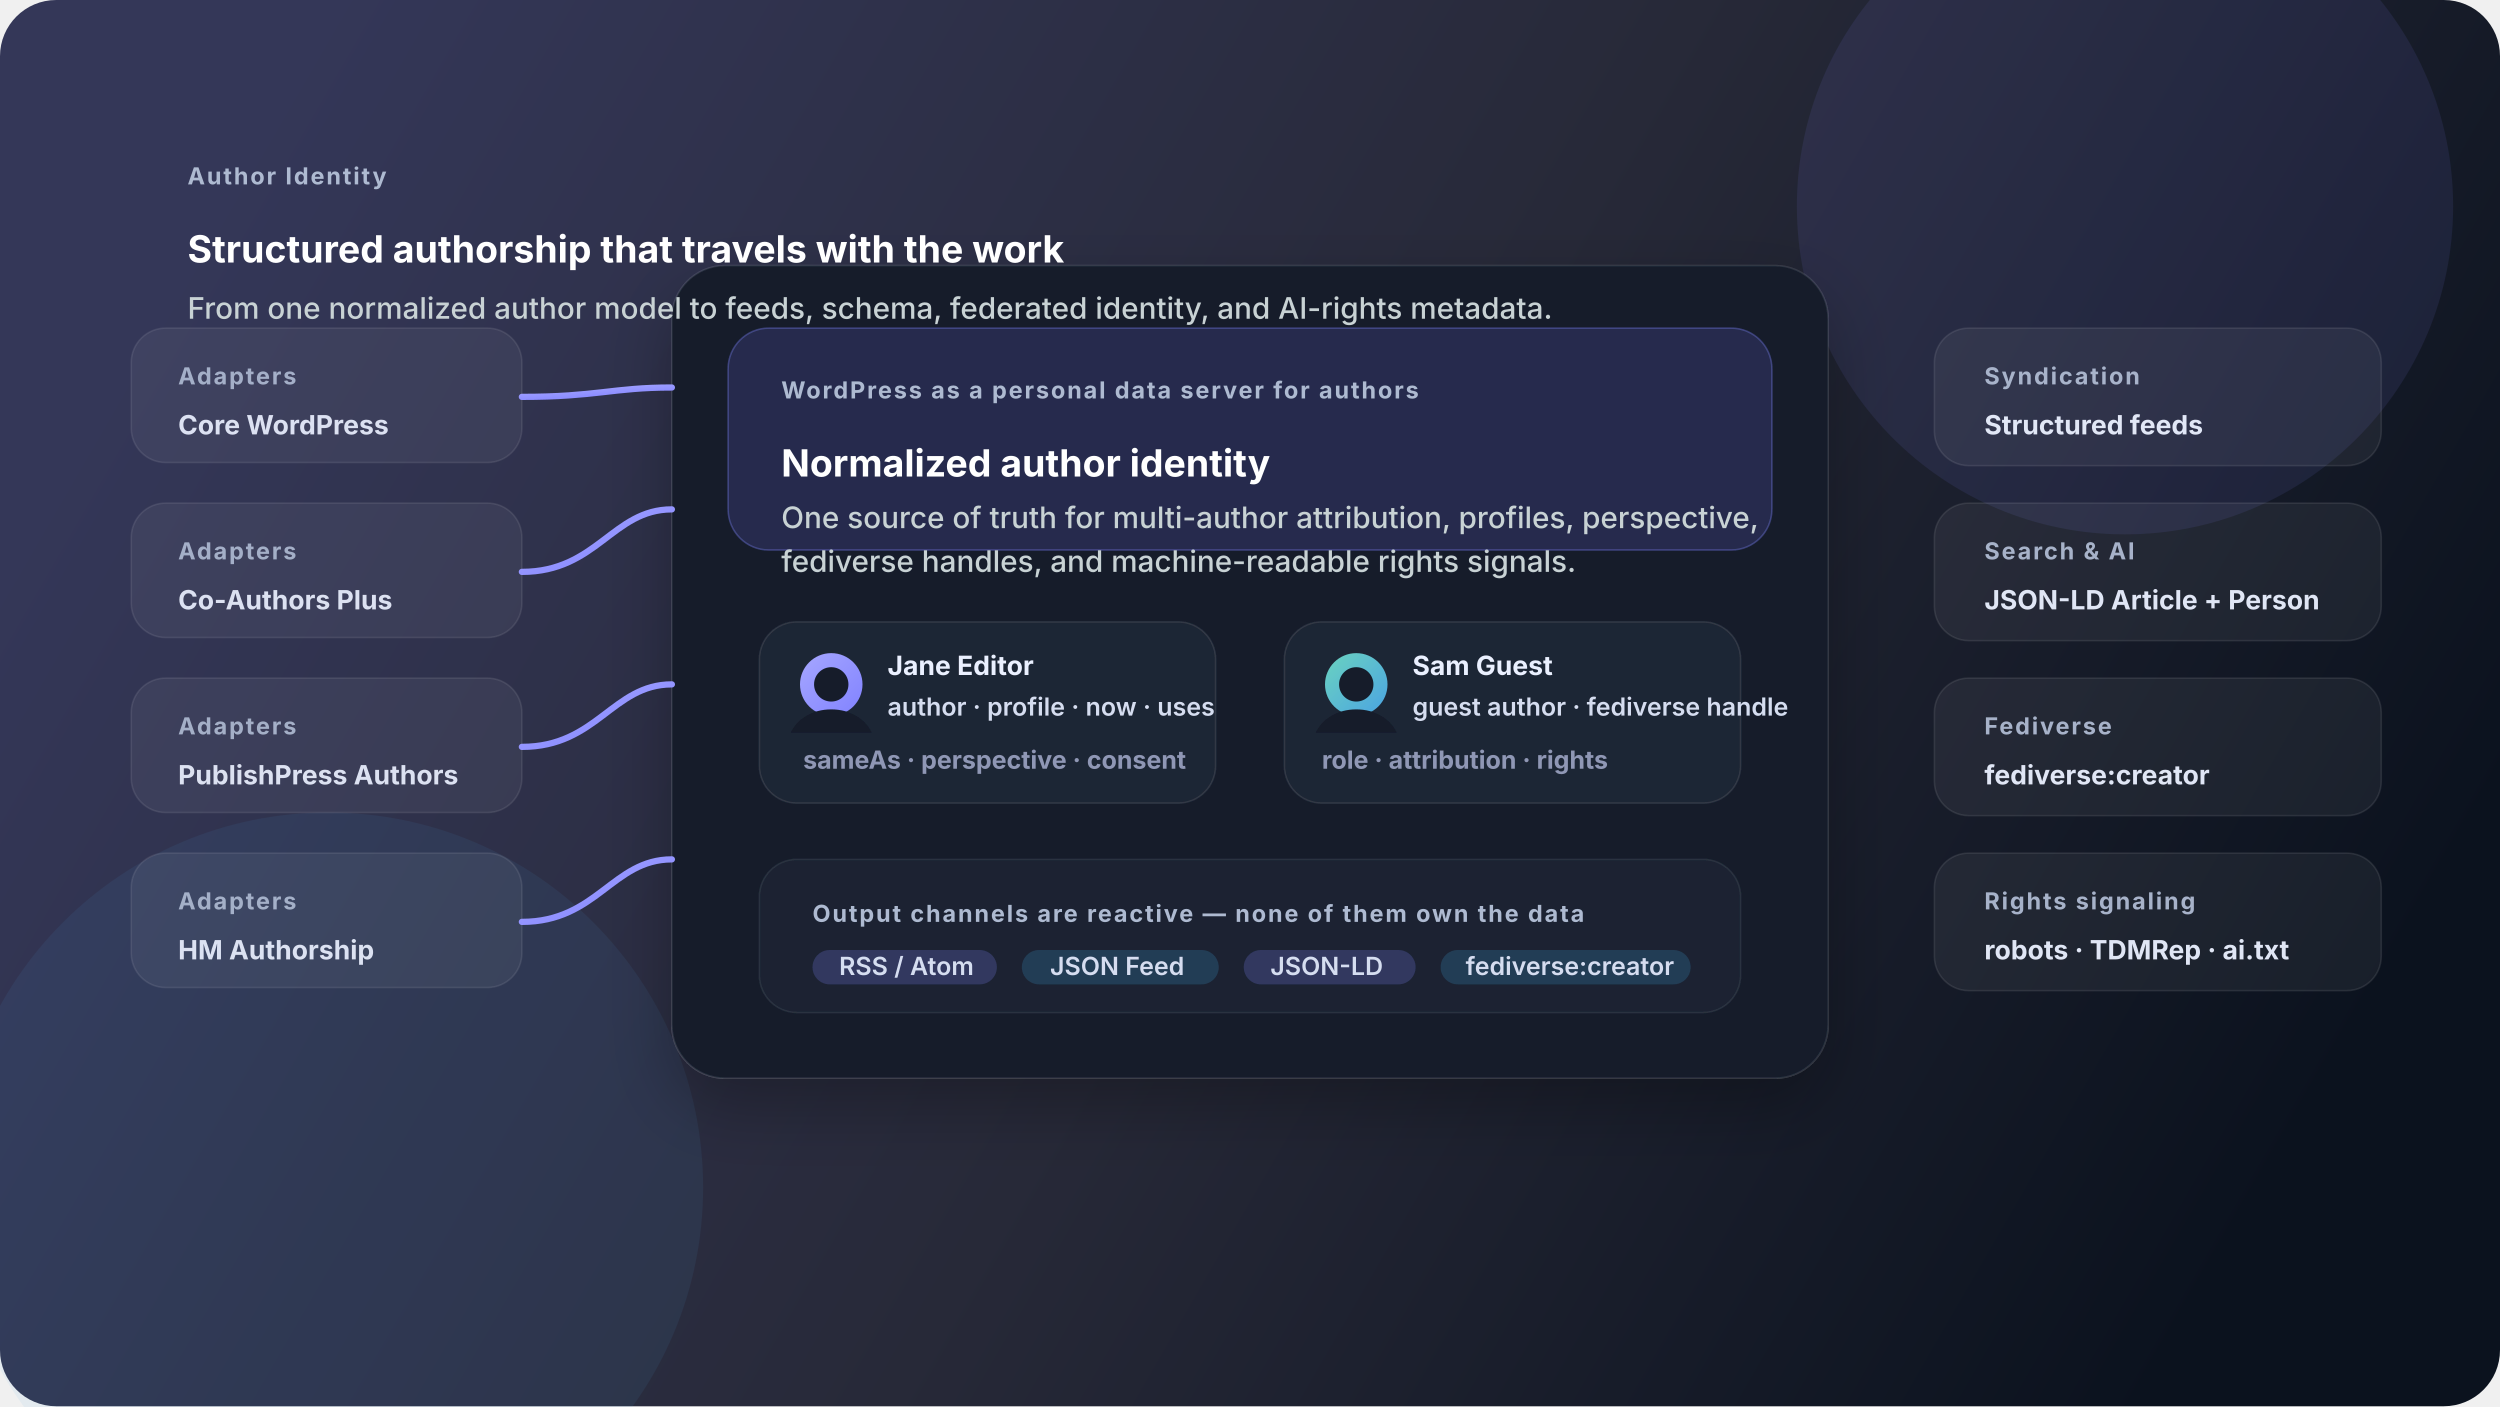
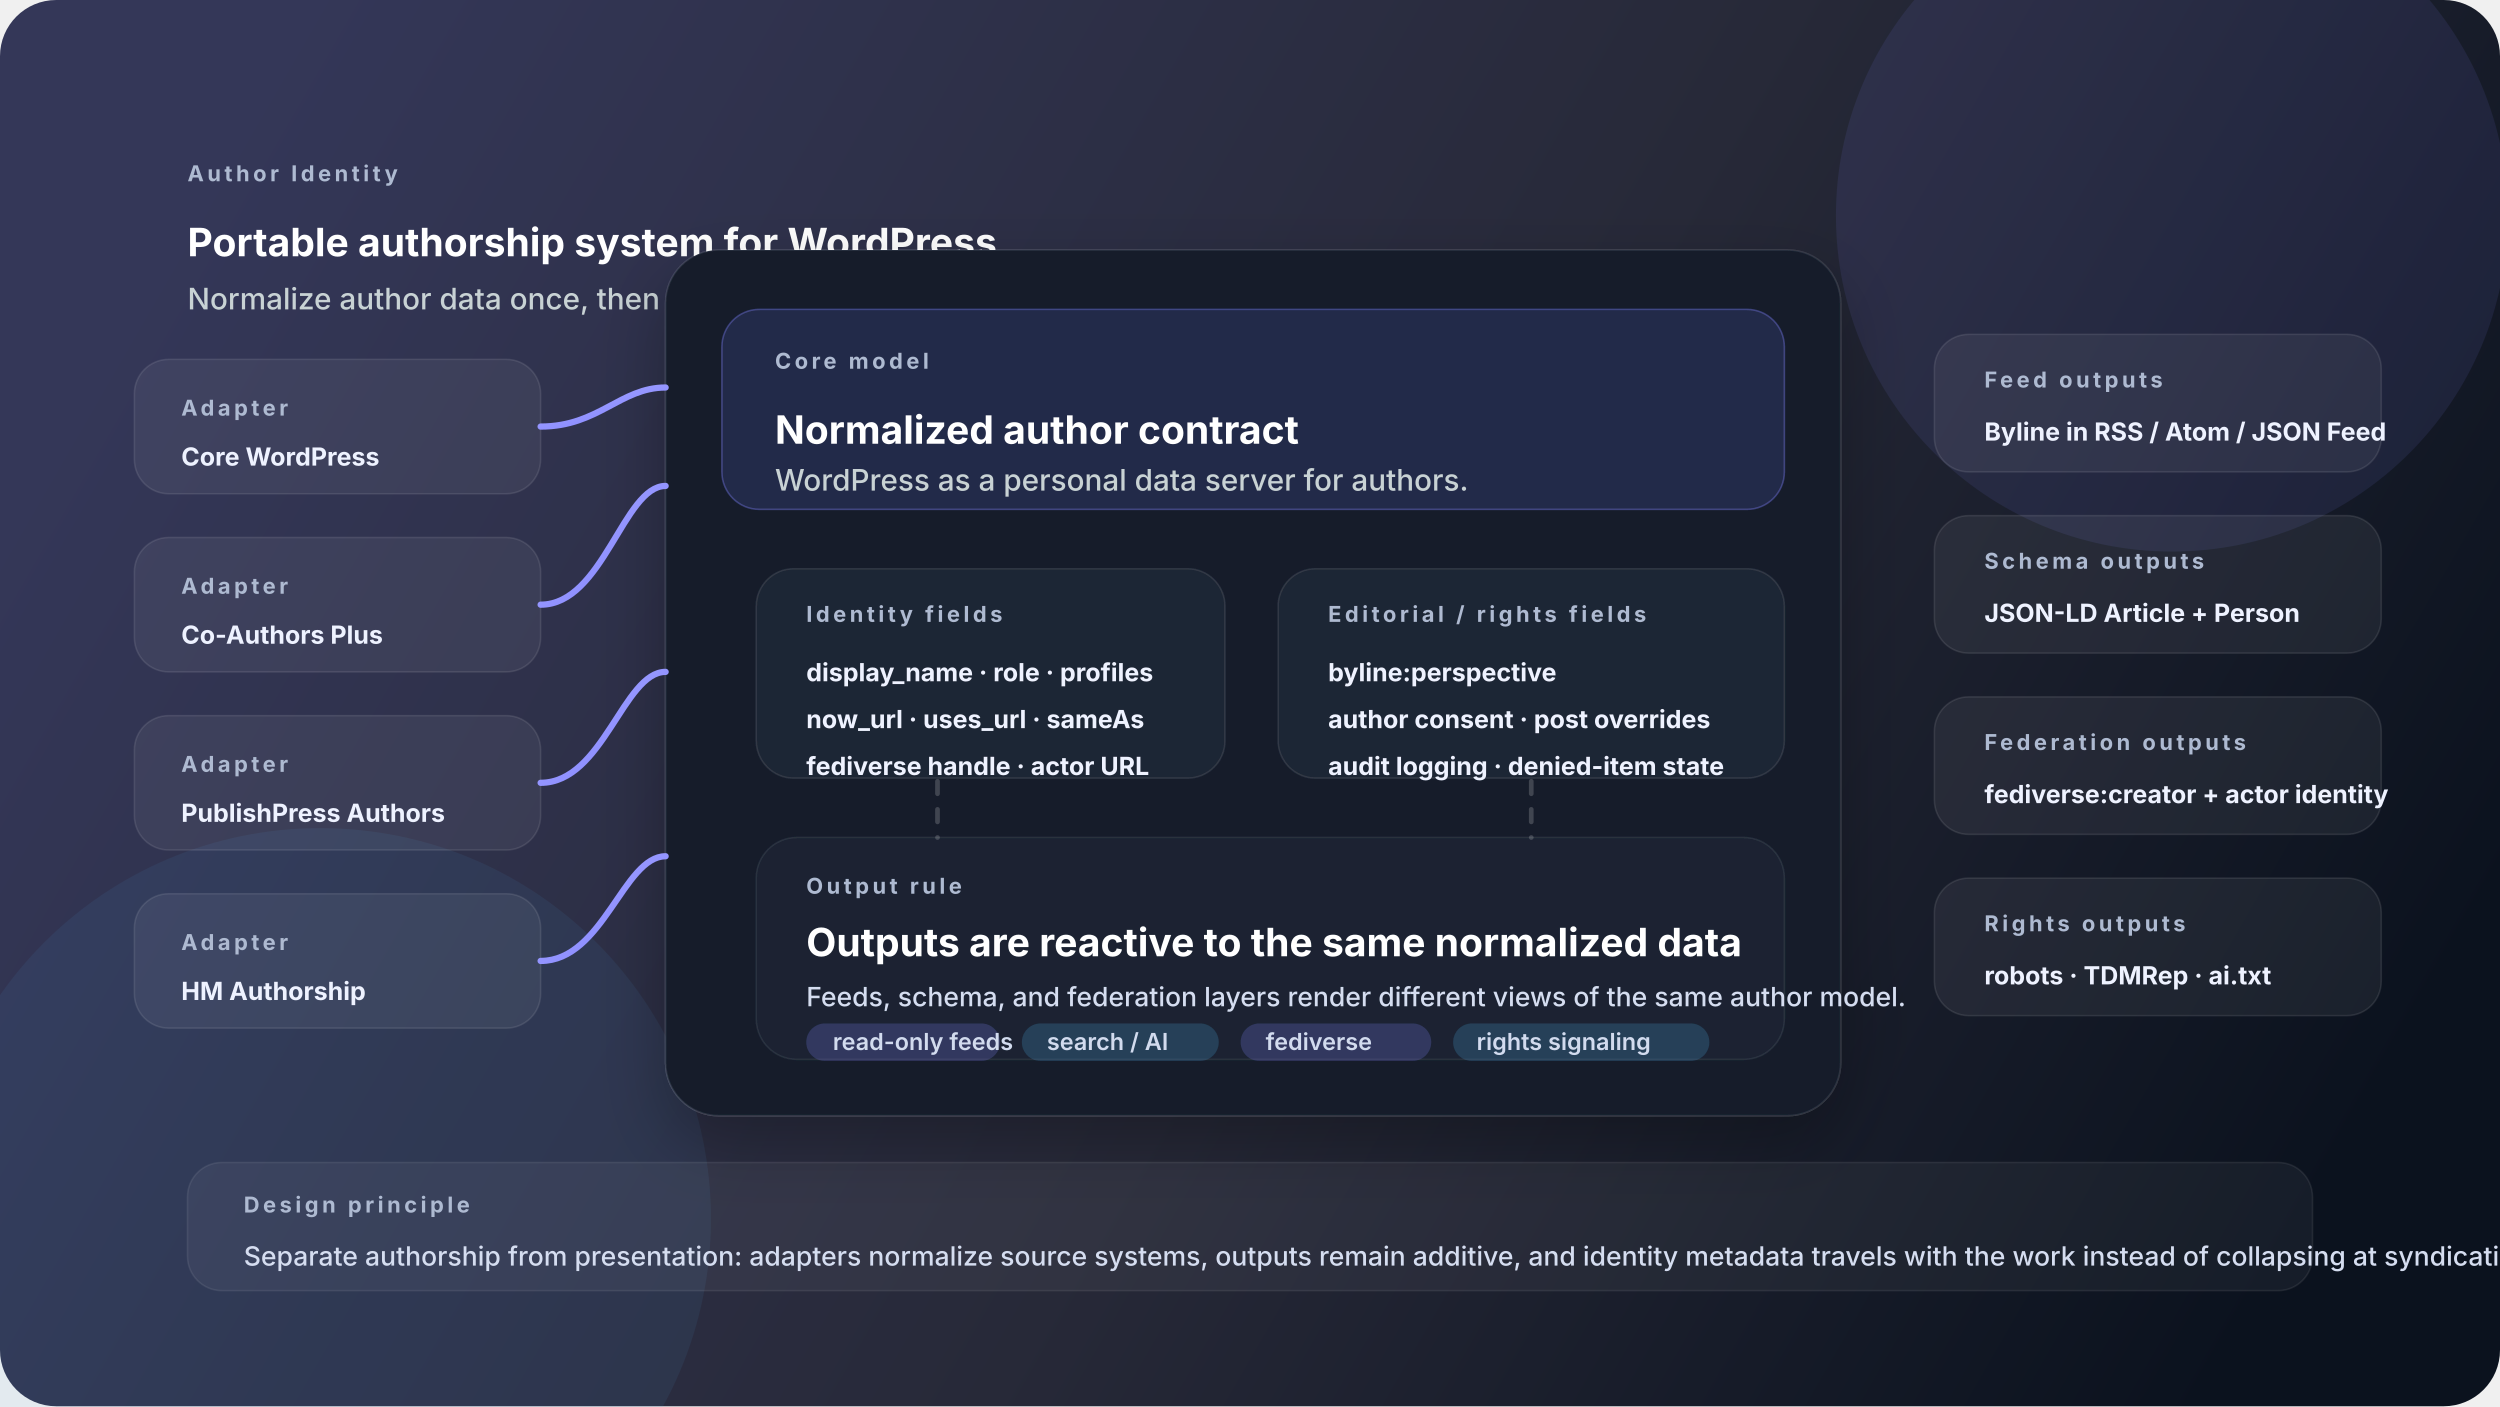
<svg xmlns="http://www.w3.org/2000/svg" width="1600" height="900" viewBox="0 0 1600 900" fill="none" role="img" aria-labelledby="title desc">
  <defs>
-     <linearGradient id="bg" x1="160" y1="90" x2="1420" y2="820" gradientUnits="userSpaceOnUse">
+     <linearGradient id="bg" x1="150" y1="80" x2="1450" y2="830" gradientUnits="userSpaceOnUse">
      <stop stop-color="#343758" />
-       <stop offset="0.52" stop-color="#272938" />
+       <stop offset="0.55" stop-color="#272938" />
      <stop offset="1" stop-color="#0B121E" />
-     </linearGradient>
-     <linearGradient id="card" x1="0" y1="0" x2="1" y2="1">
-       <stop stop-color="rgba(255,255,255,0.12)" />
-       <stop offset="1" stop-color="rgba(255,255,255,0.04)" />
    </linearGradient>
    <linearGradient id="accent" x1="0" y1="0" x2="1" y2="1">
      <stop stop-color="#A6A7FF" />
      <stop offset="1" stop-color="#8182FF" />
    </linearGradient>
-     <linearGradient id="accentSoft" x1="0" y1="0" x2="1" y2="1">
-       <stop stop-color="#6BD3C0" />
+     <linearGradient id="teal" x1="0" y1="0" x2="1" y2="1">
+       <stop stop-color="#73D7C7" />
      <stop offset="1" stop-color="#4AA3E2" />
    </linearGradient>
    <filter id="shadow" x="-20%" y="-20%" width="140%" height="140%">
      <feDropShadow dx="0" dy="18" stdDeviation="22" flood-color="#000000" flood-opacity="0.28" />
    </filter>
    <style>
-       .label{font:700 24px ui-sans-serif,system-ui,-apple-system,BlinkMacSystemFont,"Segoe UI",sans-serif; fill:#FFFFFF}
-       .body{font:500 19px ui-sans-serif,system-ui,-apple-system,BlinkMacSystemFont,"Segoe UI",sans-serif; fill:#C8D2D4}
-       .mini{font:700 15px ui-sans-serif,system-ui,-apple-system,BlinkMacSystemFont,"Segoe UI",sans-serif; letter-spacing:.08em; text-transform:uppercase; fill:#AEBAD1}
-       .chip{font:700 17px ui-sans-serif,system-ui,-apple-system,BlinkMacSystemFont,"Segoe UI",sans-serif; fill:#EAF0FF}
-       .small{font:600 16px ui-sans-serif,system-ui,-apple-system,BlinkMacSystemFont,"Segoe UI",sans-serif; fill:#D5DDF0}
-       .mono{font:700 16px ui-sans-serif,system-ui,-apple-system,BlinkMacSystemFont,"Segoe UI",sans-serif; fill:#8F97B5}
+       .eyebrow{font:700 14px ui-sans-serif,system-ui,-apple-system,BlinkMacSystemFont,"Segoe UI",sans-serif;letter-spacing:.16em;text-transform:uppercase;fill:#AEBAD1}
+       .title{font:700 25px ui-sans-serif,system-ui,-apple-system,BlinkMacSystemFont,"Segoe UI",sans-serif;fill:#FFF}
+       .subtitle{font:500 19px ui-sans-serif,system-ui,-apple-system,BlinkMacSystemFont,"Segoe UI",sans-serif;fill:#C8D2D4}
+       .chip{font:700 16px ui-sans-serif,system-ui,-apple-system,BlinkMacSystemFont,"Segoe UI",sans-serif;fill:#EEF2FF}
+       .small{font:600 15px ui-sans-serif,system-ui,-apple-system,BlinkMacSystemFont,"Segoe UI",sans-serif;fill:#D2DBEE}
+       .mono{font:700 15px ui-monospace,SFMono-Regular,Menlo,Consolas,monospace;fill:#93A1BF}
+       .body{font:500 17px ui-sans-serif,system-ui,-apple-system,BlinkMacSystemFont,"Segoe UI",sans-serif;fill:#D5DDF0}
    </style>
  </defs>
  <rect width="1600" height="900" rx="36" fill="url(#bg)" />
-   <circle cx="1360" cy="132" r="210" fill="#8182FF" opacity="0.10" />
-   <circle cx="210" cy="760" r="240" fill="#4AA3E2" opacity="0.08" />
+   <circle cx="1390" cy="138" r="215" fill="#8182FF" opacity="0.10" />
+   <circle cx="205" cy="780" r="250" fill="#4AA3E2" opacity="0.08" />
+   <text x="120" y="116" class="eyebrow">Author Identity</text>
+   <text x="120" y="164" class="title">Portable authorship system for WordPress</text>
+   <text x="120" y="198" class="subtitle">Normalize author data once, then emit structured identity across feeds, schema, federation, and rights metadata.</text>
  <g filter="url(#shadow)">
-     <rect x="430" y="170" width="740" height="520" rx="34" fill="#151D2C" stroke="rgba(255,255,255,0.10)" />
-     <rect x="466" y="210" width="668" height="142" rx="26" fill="rgba(129,130,255,0.16)" stroke="rgba(129,130,255,0.34)" />
-     <text x="500" y="255" class="mini">WordPress as a personal data server for authors</text>
-     <text x="500" y="305" class="label">Normalized author identity</text>
-     <text x="500" y="338" class="body">One source of truth for multi-author attribution, profiles, perspective,</text>
-     <text x="500" y="366" class="body">fediverse handles, and machine-readable rights signals.</text>
+     <rect x="426" y="160" width="752" height="554" rx="34" fill="#151D2C" stroke="rgba(255,255,255,0.10)" />
+     <rect x="462" y="198" width="680" height="128" rx="24" fill="rgba(129,130,255,0.14)" stroke="rgba(129,130,255,0.36)" />
+     <text x="496" y="236" class="eyebrow">Core model</text>
+     <text x="496" y="284" class="title">Normalized author contract</text>
+     <text x="496" y="314" class="subtitle">WordPress as a personal data server for authors.</text>
    <g>
-       <rect x="486" y="398" width="292" height="116" rx="24" fill="rgba(255,255,255,0.04)" stroke="rgba(255,255,255,0.10)" />
-       <circle cx="532" cy="438" r="20" fill="url(#accent)" />
-       <path d="M532 427a11 11 0 1 1 0 22a11 11 0 0 1 0-22Zm0 27c12 0 22 6 26 15h-52c4-9 14-15 26-15Z" fill="#151D2C" />
-       <text x="568" y="432" class="chip">Jane Editor</text>
-       <text x="568" y="458" class="small">author · profile · now · uses</text>
-       <text x="514" y="492" class="mono">sameAs · perspective · consent</text>
+       <rect x="484" y="364" width="300" height="134" rx="24" fill="rgba(255,255,255,0.04)" stroke="rgba(255,255,255,0.10)" />
+       <text x="516" y="398" class="eyebrow">Identity fields</text>
+       <text x="516" y="436" class="chip">display_name · role · profiles</text>
+       <text x="516" y="466" class="chip">now_url · uses_url · sameAs</text>
+       <text x="516" y="496" class="chip">fediverse handle · actor URL</text>
    </g>
    <g>
-       <rect x="822" y="398" width="292" height="116" rx="24" fill="rgba(255,255,255,0.04)" stroke="rgba(255,255,255,0.10)" />
-       <circle cx="868" cy="438" r="20" fill="url(#accentSoft)" />
-       <path d="M868 427a11 11 0 1 1 0 22a11 11 0 0 1 0-22Zm0 27c12 0 22 6 26 15h-52c4-9 14-15 26-15Z" fill="#151D2C" />
-       <text x="904" y="432" class="chip">Sam Guest</text>
-       <text x="904" y="458" class="small">guest author · fediverse handle</text>
-       <text x="846" y="492" class="mono">role · attribution · rights</text>
+       <rect x="818" y="364" width="324" height="134" rx="24" fill="rgba(255,255,255,0.04)" stroke="rgba(255,255,255,0.10)" />
+       <text x="850" y="398" class="eyebrow">Editorial / rights fields</text>
+       <text x="850" y="436" class="chip">byline:perspective</text>
+       <text x="850" y="466" class="chip">author consent · post overrides</text>
+       <text x="850" y="496" class="chip">audit logging · denied-item state</text>
    </g>
    <g>
-       <rect x="486" y="550" width="628" height="98" rx="24" fill="rgba(255,255,255,0.03)" stroke="rgba(255,255,255,0.08)" />
-       <text x="520" y="590" class="mini">Output channels are reactive — none of them own the data</text>
-       <g transform="translate(520 608)">
-         <rect width="118" height="22" rx="11" fill="rgba(129,130,255,0.22)" />
-         <text x="17" y="16" class="small">RSS / Atom</text>
+       <rect x="484" y="536" width="658" height="142" rx="26" fill="rgba(255,255,255,0.03)" stroke="rgba(255,255,255,0.08)" />
+       <text x="516" y="572" class="eyebrow">Output rule</text>
+       <text x="516" y="612" class="title">Outputs are reactive to the same normalized data</text>
+       <text x="516" y="644" class="body">Feeds, schema, and federation layers render different views of the same author model.</text>
+       <g transform="translate(516 655)">
+         <rect width="124" height="24" rx="12" fill="rgba(129,130,255,0.22)" />
+         <text x="17" y="17" class="small">read-only feeds</text>
      </g>
-       <g transform="translate(654 608)">
-         <rect width="126" height="22" rx="11" fill="rgba(74,163,226,0.20)" />
-         <text x="18" y="16" class="small">JSON Feed</text>
+       <g transform="translate(654 655)">
+         <rect width="126" height="24" rx="12" fill="rgba(74,163,226,0.22)" />
+         <text x="16" y="17" class="small">search / AI</text>
      </g>
-       <g transform="translate(796 608)">
-         <rect width="110" height="22" rx="11" fill="rgba(129,130,255,0.22)" />
-         <text x="17" y="16" class="small">JSON-LD</text>
+       <g transform="translate(794 655)">
+         <rect width="122" height="24" rx="12" fill="rgba(129,130,255,0.22)" />
+         <text x="16" y="17" class="small">fediverse</text>
      </g>
-       <g transform="translate(922 608)">
-         <rect width="160" height="22" rx="11" fill="rgba(74,163,226,0.20)" />
-         <text x="16" y="16" class="small">fediverse:creator</text>
+       <g transform="translate(930 655)">
+         <rect width="164" height="24" rx="12" fill="rgba(74,163,226,0.22)" />
+         <text x="15" y="17" class="small">rights signaling</text>
      </g>
    </g>
  </g>
-   <g stroke-linecap="round" stroke-linejoin="round">
-     <g opacity="0.92">
-       <rect x="84" y="210" width="250" height="86" rx="22" fill="rgba(255,255,255,0.06)" stroke="rgba(255,255,255,0.10)" />
-       <text x="114" y="246" class="mini">Adapters</text>
-       <text x="114" y="278" class="chip">Core WordPress</text>
-     </g>
-     <g opacity="0.92">
-       <rect x="84" y="322" width="250" height="86" rx="22" fill="rgba(255,255,255,0.06)" stroke="rgba(255,255,255,0.10)" />
-       <text x="114" y="358" class="mini">Adapters</text>
-       <text x="114" y="390" class="chip">Co-Authors Plus</text>
-     </g>
-     <g opacity="0.92">
-       <rect x="84" y="434" width="250" height="86" rx="22" fill="rgba(255,255,255,0.06)" stroke="rgba(255,255,255,0.10)" />
-       <text x="114" y="470" class="mini">Adapters</text>
-       <text x="114" y="502" class="chip">PublishPress Authors</text>
-     </g>
-     <g opacity="0.92">
-       <rect x="84" y="546" width="250" height="86" rx="22" fill="rgba(255,255,255,0.06)" stroke="rgba(255,255,255,0.10)" />
-       <text x="114" y="582" class="mini">Adapters</text>
-       <text x="114" y="614" class="chip">HM Authorship</text>
-     </g>
-     <path d="M334 254C382 254 392 248 430 248" stroke="url(#accent)" stroke-width="4" />
-     <path d="M334 366C382 366 392 326 430 326" stroke="url(#accent)" stroke-width="4" />
-     <path d="M334 478C382 478 392 438 430 438" stroke="url(#accent)" stroke-width="4" />
-     <path d="M334 590C382 590 392 550 430 550" stroke="url(#accent)" stroke-width="4" />
-     <g opacity="0.95">
-       <rect x="1238" y="210" width="286" height="88" rx="22" fill="rgba(255,255,255,0.06)" stroke="rgba(255,255,255,0.10)" />
-       <text x="1270" y="246" class="mini">Syndication</text>
-       <text x="1270" y="278" class="chip">Structured feeds</text>
-     </g>
-     <g opacity="0.95">
-       <rect x="1238" y="322" width="286" height="88" rx="22" fill="rgba(255,255,255,0.06)" stroke="rgba(255,255,255,0.10)" />
-       <text x="1270" y="358" class="mini">Search &amp; AI</text>
-       <text x="1270" y="390" class="chip">JSON-LD Article + Person</text>
-     </g>
-     <g opacity="0.95">
-       <rect x="1238" y="434" width="286" height="88" rx="22" fill="rgba(255,255,255,0.06)" stroke="rgba(255,255,255,0.10)" />
-       <text x="1270" y="470" class="mini">Fediverse</text>
-       <text x="1270" y="502" class="chip">fediverse:creator</text>
-     </g>
-     <g opacity="0.95">
-       <rect x="1238" y="546" width="286" height="88" rx="22" fill="rgba(255,255,255,0.06)" stroke="rgba(255,255,255,0.10)" />
-       <text x="1270" y="582" class="mini">Rights signaling</text>
-       <text x="1270" y="614" class="chip">robots · TDMRep · ai.txt</text>
-     </g>
-     <path d="M1170 254C1212 254 1216 254 1238 254" stroke="url(#accentSoft)" stroke-width="4" />
-     <path d="M1170 366C1212 366 1216 366 1238 366" stroke="url(#accentSoft)" stroke-width="4" />
-     <path d="M1170 478C1212 478 1216 478 1238 478" stroke="url(#accentSoft)" stroke-width="4" />
-     <path d="M1170 590C1212 590 1216 590 1238 590" stroke="url(#accentSoft)" stroke-width="4" />
+   <g>
+     <rect x="86" y="230" width="260" height="86" rx="22" fill="rgba(255,255,255,0.06)" stroke="rgba(255,255,255,0.10)" />
+     <text x="116" y="266" class="eyebrow">Adapter</text>
+     <text x="116" y="298" class="chip">Core WordPress</text>
+     <rect x="86" y="344" width="260" height="86" rx="22" fill="rgba(255,255,255,0.06)" stroke="rgba(255,255,255,0.10)" />
+     <text x="116" y="380" class="eyebrow">Adapter</text>
+     <text x="116" y="412" class="chip">Co-Authors Plus</text>
+     <rect x="86" y="458" width="260" height="86" rx="22" fill="rgba(255,255,255,0.06)" stroke="rgba(255,255,255,0.10)" />
+     <text x="116" y="494" class="eyebrow">Adapter</text>
+     <text x="116" y="526" class="chip">PublishPress Authors</text>
+     <rect x="86" y="572" width="260" height="86" rx="22" fill="rgba(255,255,255,0.06)" stroke="rgba(255,255,255,0.10)" />
+     <text x="116" y="608" class="eyebrow">Adapter</text>
+     <text x="116" y="640" class="chip">HM Authorship</text>
  </g>
  <g>
-     <text x="120" y="118" class="mini">Author Identity</text>
-     <text x="120" y="168" class="label">Structured authorship that travels with the work</text>
-     <text x="120" y="204" class="body">From one normalized author model to feeds, schema, federated identity, and AI-rights metadata.</text>
+     <rect x="1238" y="214" width="286" height="88" rx="22" fill="rgba(255,255,255,0.06)" stroke="rgba(255,255,255,0.10)" />
+     <text x="1270" y="248" class="eyebrow">Feed outputs</text>
+     <text x="1270" y="282" class="chip">Byline in RSS / Atom / JSON Feed</text>
+     <rect x="1238" y="330" width="286" height="88" rx="22" fill="rgba(255,255,255,0.06)" stroke="rgba(255,255,255,0.10)" />
+     <text x="1270" y="364" class="eyebrow">Schema outputs</text>
+     <text x="1270" y="398" class="chip">JSON-LD Article + Person</text>
+     <rect x="1238" y="446" width="286" height="88" rx="22" fill="rgba(255,255,255,0.06)" stroke="rgba(255,255,255,0.10)" />
+     <text x="1270" y="480" class="eyebrow">Federation outputs</text>
+     <text x="1270" y="514" class="chip">fediverse:creator + actor identity</text>
+     <rect x="1238" y="562" width="286" height="88" rx="22" fill="rgba(255,255,255,0.06)" stroke="rgba(255,255,255,0.10)" />
+     <text x="1270" y="596" class="eyebrow">Rights outputs</text>
+     <text x="1270" y="630" class="chip">robots · TDMRep · ai.txt</text>
+   </g>
+   <g stroke-linecap="round" stroke-linejoin="round" fill="none">
+     <path d="M346 273C383 273 397 248 426 248" stroke="url(#accent)" stroke-width="4" />
+     <path d="M346 387C386 387 399 311 426 311" stroke="url(#accent)" stroke-width="4" />
+     <path d="M346 501C386 501 399 430 426 430" stroke="url(#accent)" stroke-width="4" />
+     <path d="M346 615C386 615 399 548 426 548" stroke="url(#accent)" stroke-width="4" />
+     <path d="M1178 258C1211 258 1218 258 1238 258" stroke="url(#teal)" stroke-width="4" />
+     <path d="M1178 374C1211 374 1218 374 1238 374" stroke="url(#teal)" stroke-width="4" />
+     <path d="M1178 490C1211 490 1218 490 1238 490" stroke="url(#teal)" stroke-width="4" />
+     <path d="M1178 606C1211 606 1218 606 1238 606" stroke="url(#teal)" stroke-width="4" />
+     <path d="M600 500V536" stroke="rgba(255,255,255,0.18)" stroke-width="3" stroke-dasharray="8 10" />
+     <path d="M980 500V536" stroke="rgba(255,255,255,0.18)" stroke-width="3" stroke-dasharray="8 10" />
+   </g>
+   <g>
+     <rect x="120" y="744" width="1360" height="82" rx="22" fill="rgba(255,255,255,0.05)" stroke="rgba(255,255,255,0.08)" />
+     <text x="156" y="776" class="eyebrow">Design principle</text>
+     <text x="156" y="810" class="body">Separate authorship from presentation: adapters normalize source systems, outputs remain additive, and identity metadata travels with the work instead of collapsing at syndication.</text>
  </g>
</svg>
